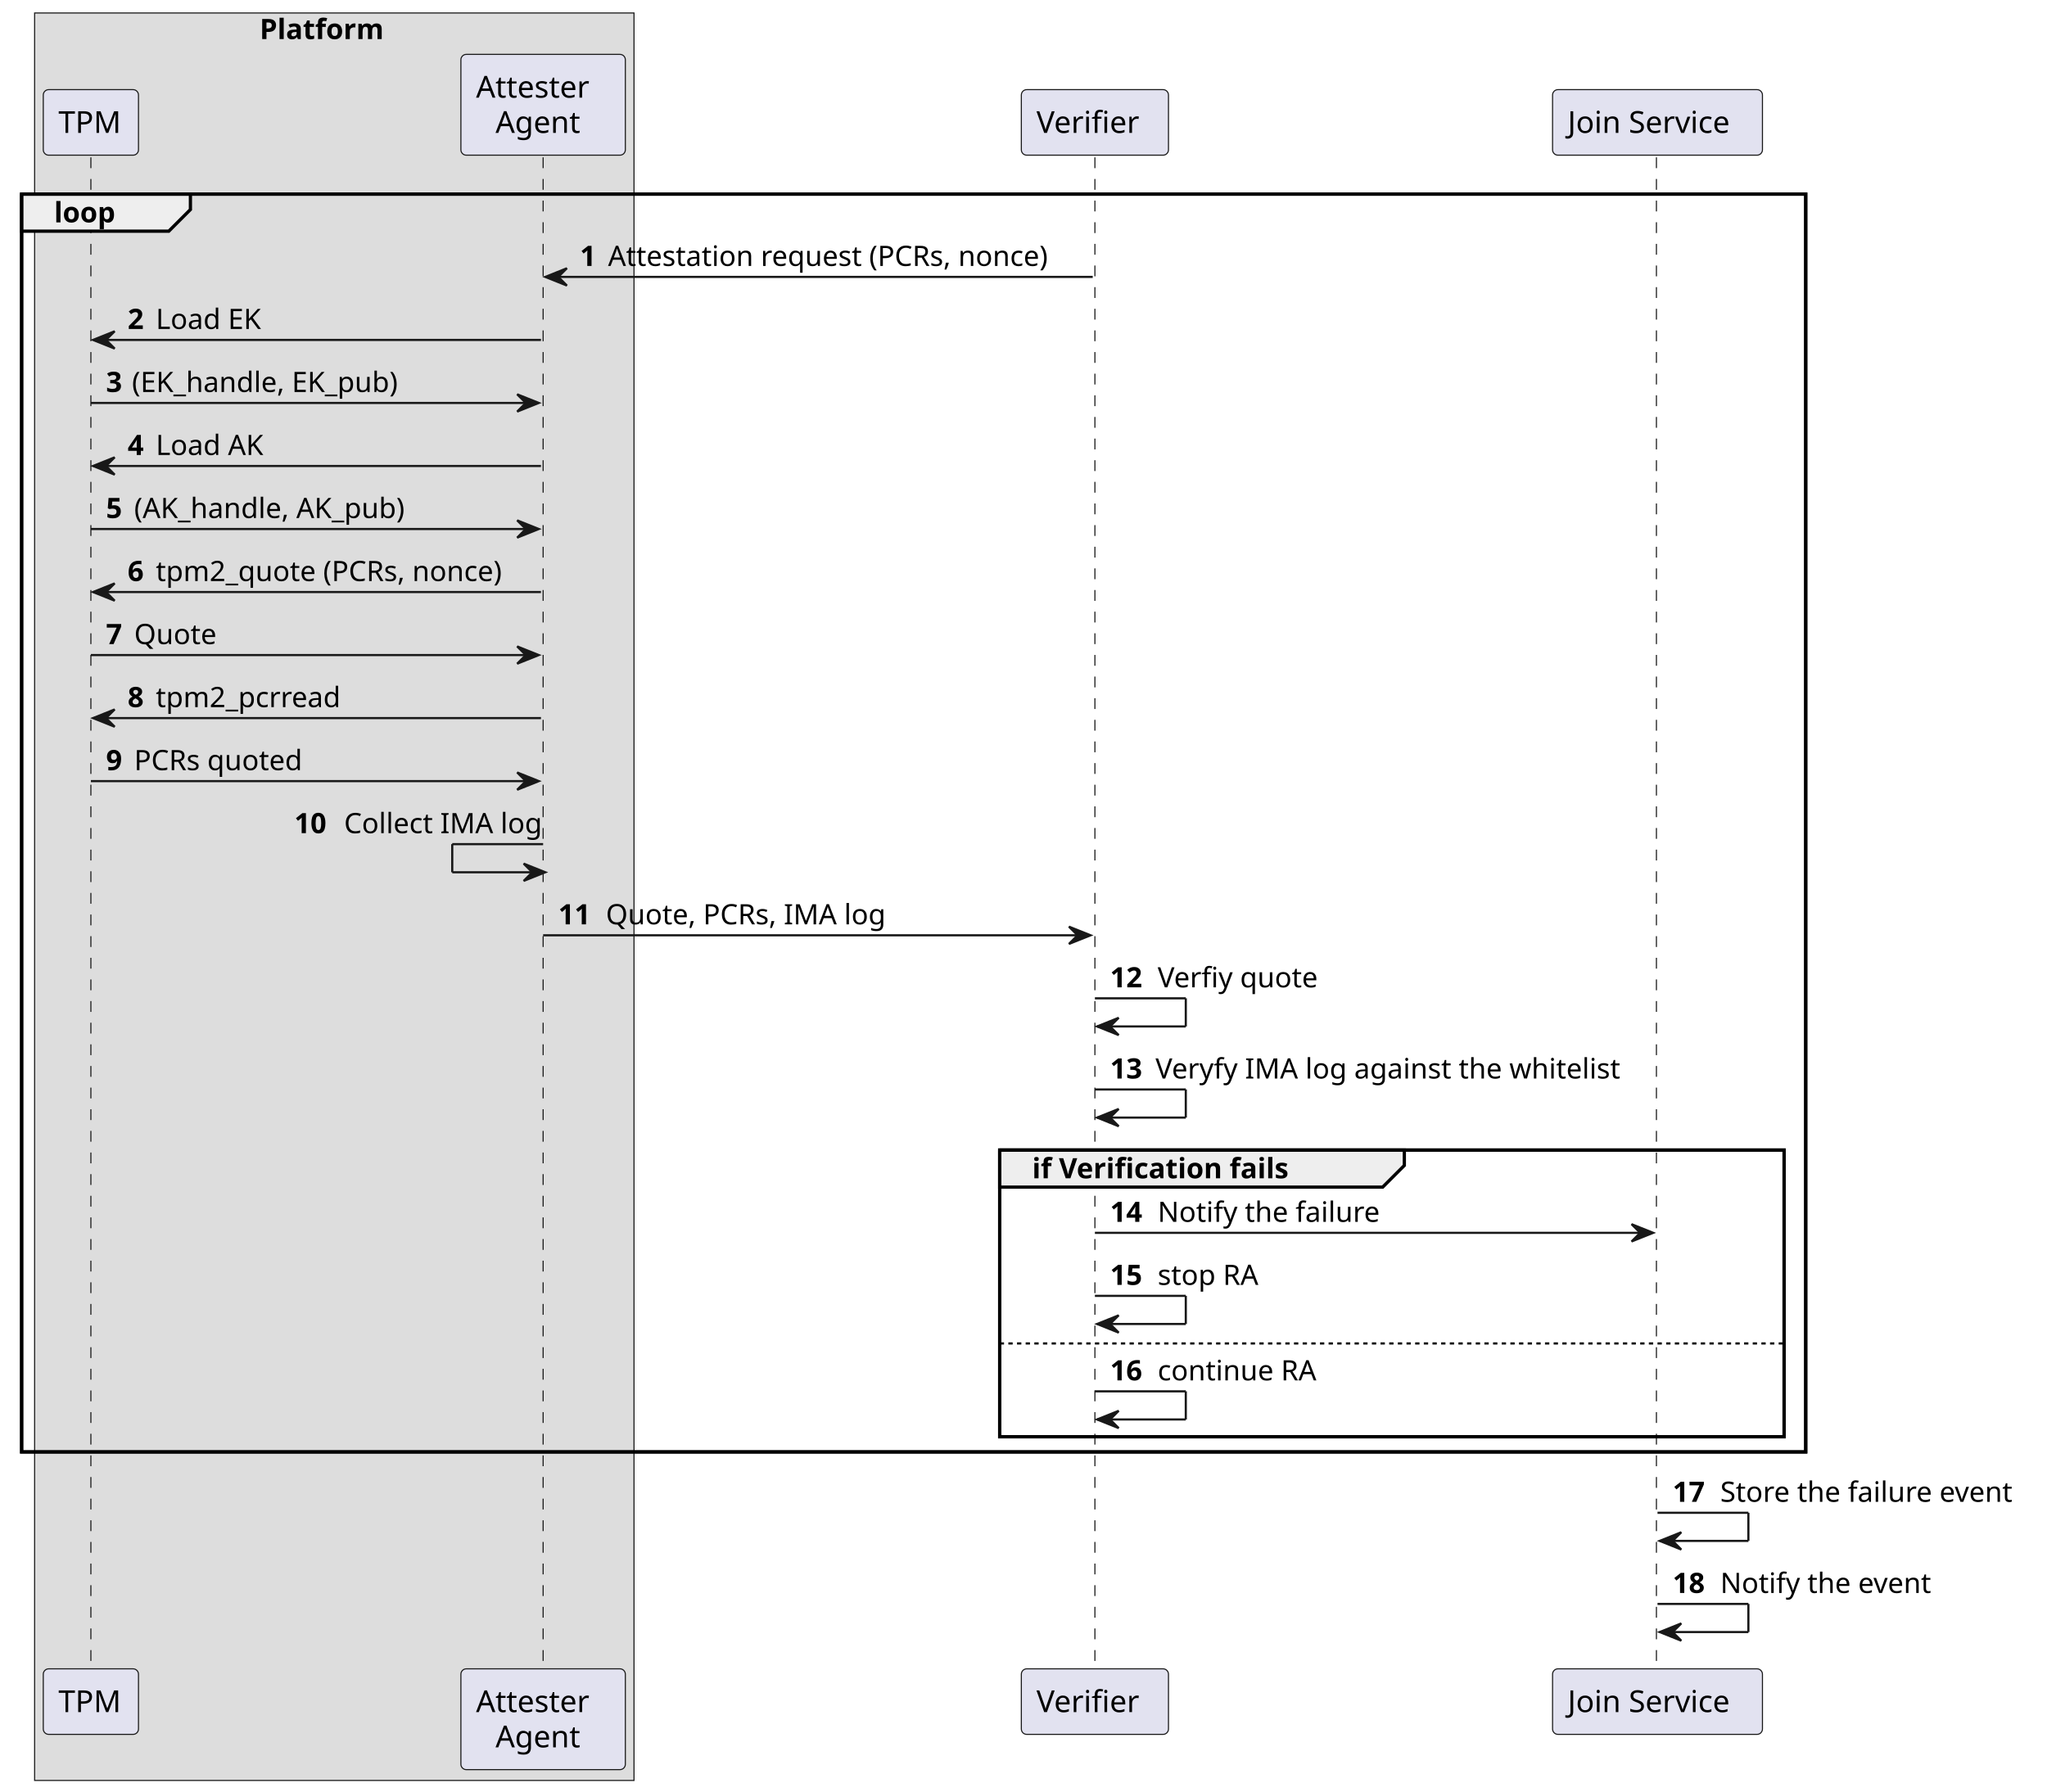
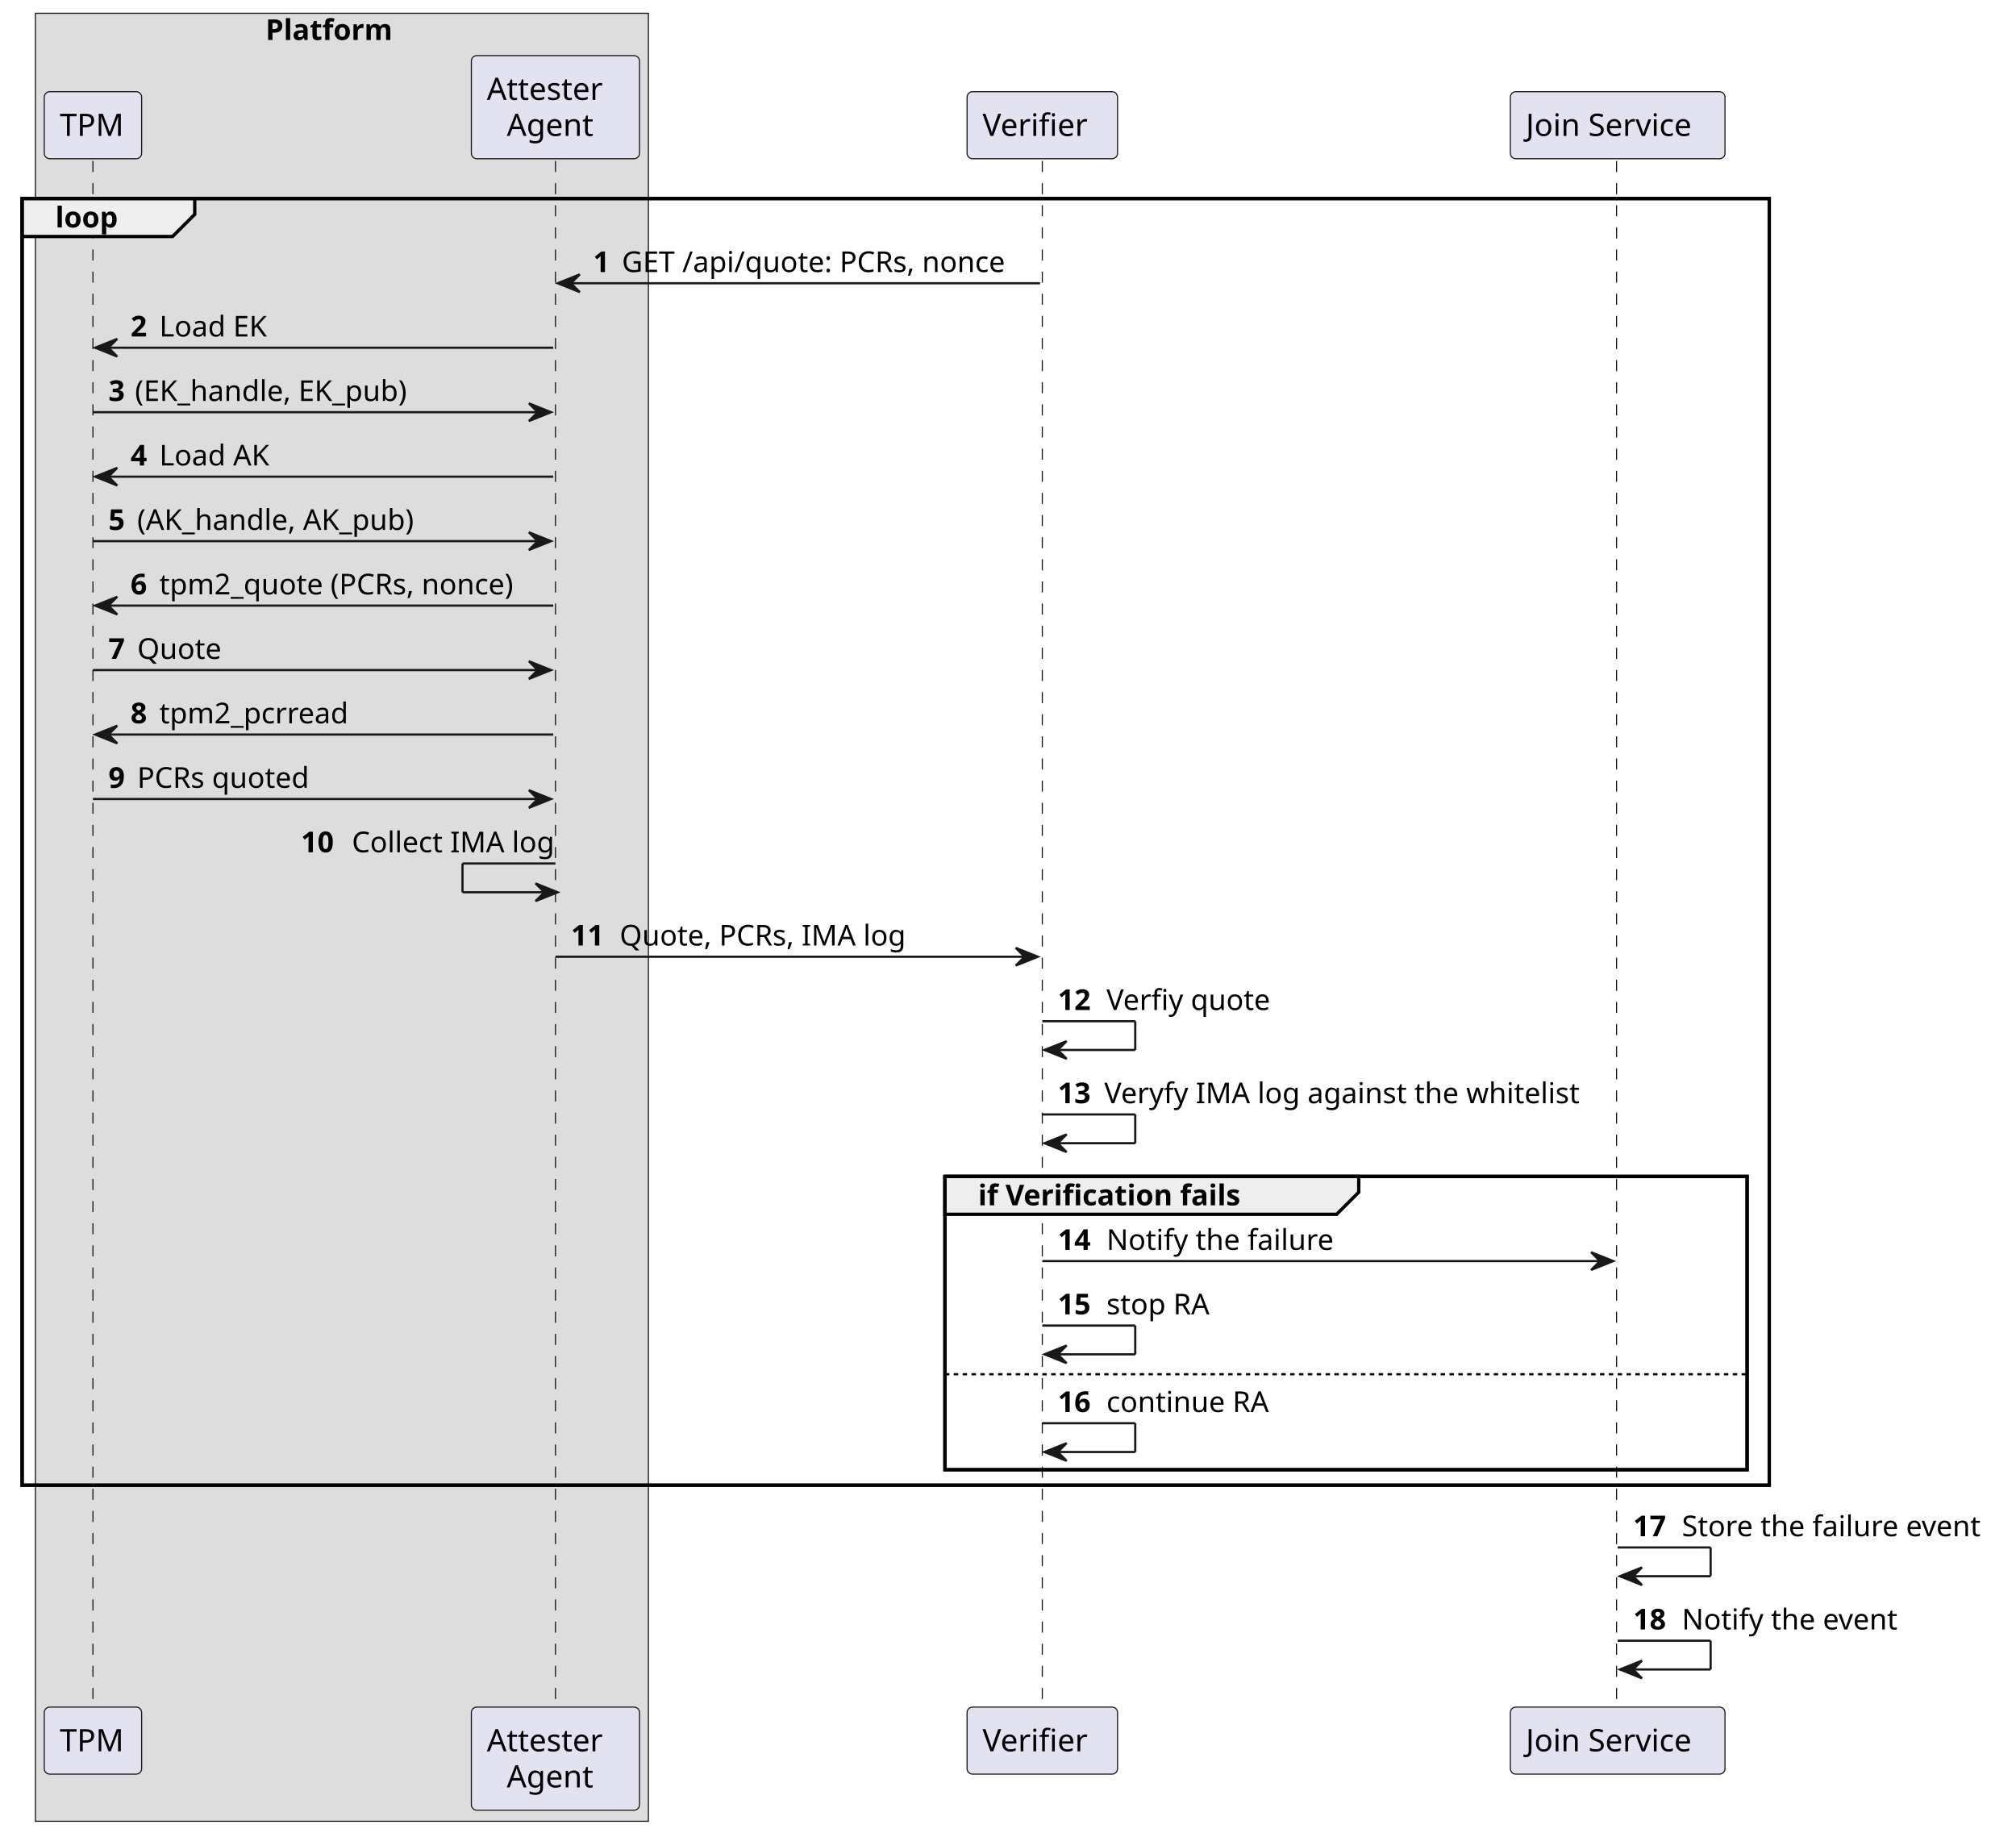
- <svg xmlns="http://www.w3.org/2000/svg" contentStyleType="text/css" height="828px" preserveAspectRatio="none" style="width:946px;height:828px;background:#FFFFFF;" version="1.1" viewBox="0 0 946 828" width="946px" zoomAndPan="magnify">
+ <svg xmlns="http://www.w3.org/2000/svg" contentStyleType="text/css" height="828px" preserveAspectRatio="none" style="width:911px;height:828px;background:#FFFFFF;" version="1.1" viewBox="0 0 911 828" width="911px" zoomAndPan="magnify">
  <defs />
  <g>
    <rect fill="#DDDDDD" height="816.977" style="stroke:#181818;stroke-width:0.5;" width="277" x="16" y="6" />
    <text fill="#000000" font-family="sans-serif" font-size="13" font-weight="bold" lengthAdjust="spacing" textLength="69" x="120" y="18.067">Platform</text>
-     <rect fill="none" height="581.391" style="stroke:#000000;stroke-width:1.5;" width="824.5" x="10" y="89.727" />
-     <rect fill="none" height="132.531" style="stroke:#000000;stroke-width:1.5;" width="362.5" x="462" y="531.586" />
+     <rect fill="none" height="581.391" style="stroke:#000000;stroke-width:1.5;" width="789.5" x="10" y="89.727" />
+     <rect fill="none" height="132.531" style="stroke:#000000;stroke-width:1.5;" width="362.5" x="427" y="531.586" />
    <line style="stroke:#181818;stroke-width:0.5;stroke-dasharray:5.0,5.0;" x1="42" x2="42" y1="72.727" y2="772.383" />
    <line style="stroke:#181818;stroke-width:0.5;stroke-dasharray:5.0,5.0;" x1="251" x2="251" y1="72.727" y2="772.383" />
-     <line style="stroke:#181818;stroke-width:0.5;stroke-dasharray:5.0,5.0;" x1="506" x2="506" y1="72.727" y2="772.383" />
-     <line style="stroke:#181818;stroke-width:0.5;stroke-dasharray:5.0,5.0;" x1="765.5" x2="765.5" y1="72.727" y2="772.383" />
+     <line style="stroke:#181818;stroke-width:0.5;stroke-dasharray:5.0,5.0;" x1="471" x2="471" y1="72.727" y2="772.383" />
+     <line style="stroke:#181818;stroke-width:0.5;stroke-dasharray:5.0,5.0;" x1="730.5" x2="730.5" y1="72.727" y2="772.383" />
    <rect fill="#E2E2F0" height="30.297" rx="2.5" ry="2.5" style="stroke:#181818;stroke-width:0.5;" width="44" x="20" y="41.43" />
    <text fill="#000000" font-family="sans-serif" font-size="14" lengthAdjust="spacing" textLength="30" x="27" y="61.425">TPM</text>
    <rect fill="#E2E2F0" height="30.297" rx="2.5" ry="2.5" style="stroke:#181818;stroke-width:0.5;" width="44" x="20" y="771.383" />
    <text fill="#000000" font-family="sans-serif" font-size="14" lengthAdjust="spacing" textLength="30" x="27" y="791.378">TPM</text>
    <rect fill="#E2E2F0" height="46.594" rx="2.5" ry="2.5" style="stroke:#181818;stroke-width:0.5;" width="76" x="213" y="25.133" />
    <text fill="#000000" font-family="sans-serif" font-size="14" lengthAdjust="spacing" textLength="62" x="220" y="45.128">Attester</text>
    <text fill="#000000" font-family="sans-serif" font-size="14" lengthAdjust="spacing" textLength="44" x="229" y="61.425">Agent</text>
    <rect fill="#E2E2F0" height="46.594" rx="2.5" ry="2.5" style="stroke:#181818;stroke-width:0.5;" width="76" x="213" y="771.383" />
    <text fill="#000000" font-family="sans-serif" font-size="14" lengthAdjust="spacing" textLength="62" x="220" y="791.378">Attester</text>
    <text fill="#000000" font-family="sans-serif" font-size="14" lengthAdjust="spacing" textLength="44" x="229" y="807.675">Agent</text>
-     <rect fill="#E2E2F0" height="30.297" rx="2.5" ry="2.5" style="stroke:#181818;stroke-width:0.5;" width="68" x="472" y="41.43" />
-     <text fill="#000000" font-family="sans-serif" font-size="14" lengthAdjust="spacing" textLength="54" x="479" y="61.425">Verifier</text>
-     <rect fill="#E2E2F0" height="30.297" rx="2.5" ry="2.5" style="stroke:#181818;stroke-width:0.5;" width="68" x="472" y="771.383" />
-     <text fill="#000000" font-family="sans-serif" font-size="14" lengthAdjust="spacing" textLength="54" x="479" y="791.378">Verifier</text>
-     <rect fill="#E2E2F0" height="30.297" rx="2.5" ry="2.5" style="stroke:#181818;stroke-width:0.5;" width="97" x="717.5" y="41.43" />
-     <text fill="#000000" font-family="sans-serif" font-size="14" lengthAdjust="spacing" textLength="83" x="724.5" y="61.425">Join Service</text>
-     <rect fill="#E2E2F0" height="30.297" rx="2.5" ry="2.5" style="stroke:#181818;stroke-width:0.5;" width="97" x="717.5" y="771.383" />
-     <text fill="#000000" font-family="sans-serif" font-size="14" lengthAdjust="spacing" textLength="83" x="724.5" y="791.378">Join Service</text>
+     <rect fill="#E2E2F0" height="30.297" rx="2.5" ry="2.5" style="stroke:#181818;stroke-width:0.5;" width="68" x="437" y="41.43" />
+     <text fill="#000000" font-family="sans-serif" font-size="14" lengthAdjust="spacing" textLength="54" x="444" y="61.425">Verifier</text>
+     <rect fill="#E2E2F0" height="30.297" rx="2.5" ry="2.5" style="stroke:#181818;stroke-width:0.5;" width="68" x="437" y="771.383" />
+     <text fill="#000000" font-family="sans-serif" font-size="14" lengthAdjust="spacing" textLength="54" x="444" y="791.378">Verifier</text>
+     <rect fill="#E2E2F0" height="30.297" rx="2.5" ry="2.5" style="stroke:#181818;stroke-width:0.5;" width="97" x="682.5" y="41.43" />
+     <text fill="#000000" font-family="sans-serif" font-size="14" lengthAdjust="spacing" textLength="83" x="689.5" y="61.425">Join Service</text>
+     <rect fill="#E2E2F0" height="30.297" rx="2.5" ry="2.5" style="stroke:#181818;stroke-width:0.5;" width="97" x="682.5" y="771.383" />
+     <text fill="#000000" font-family="sans-serif" font-size="14" lengthAdjust="spacing" textLength="83" x="689.5" y="791.378">Join Service</text>
    <path d="M10,89.727 L88,89.727 L88,96.859 L78,106.859 L10,106.859 L10,89.727 " fill="#EEEEEE" style="stroke:#000000;stroke-width:1.5;" />
-     <rect fill="none" height="581.391" style="stroke:#000000;stroke-width:1.5;" width="824.5" x="10" y="89.727" />
+     <rect fill="none" height="581.391" style="stroke:#000000;stroke-width:1.5;" width="789.5" x="10" y="89.727" />
    <text fill="#000000" font-family="sans-serif" font-size="13" font-weight="bold" lengthAdjust="spacing" textLength="33" x="25" y="102.793">loop</text>
    <polygon fill="#181818" points="262,123.992,252,127.992,262,131.992,258,127.992" style="stroke:#181818;stroke-width:1.0;" />
-     <line style="stroke:#181818;stroke-width:1.0;" x1="256" x2="505" y1="127.992" y2="127.992" />
+     <line style="stroke:#181818;stroke-width:1.0;" x1="256" x2="470" y1="127.992" y2="127.992" />
    <text fill="#000000" font-family="sans-serif" font-size="13" font-weight="bold" lengthAdjust="spacing" textLength="9" x="268" y="122.926">1</text>
-     <text fill="#000000" font-family="sans-serif" font-size="13" lengthAdjust="spacing" textLength="218" x="281" y="122.926">Attestation request (PCRs, nonce)</text>
+     <text fill="#000000" font-family="sans-serif" font-size="13" lengthAdjust="spacing" textLength="183" x="281" y="122.926">GET /api/quote: PCRs, nonce</text>
    <polygon fill="#181818" points="53,153.125,43,157.125,53,161.125,49,157.125" style="stroke:#181818;stroke-width:1.0;" />
    <line style="stroke:#181818;stroke-width:1.0;" x1="47" x2="250" y1="157.125" y2="157.125" />
    <text fill="#000000" font-family="sans-serif" font-size="13" font-weight="bold" lengthAdjust="spacing" textLength="9" x="59" y="152.059">2</text>
    <text fill="#000000" font-family="sans-serif" font-size="13" lengthAdjust="spacing" textLength="51" x="72" y="152.059">Load EK</text>
    <polygon fill="#181818" points="239,182.258,249,186.258,239,190.258,243,186.258" style="stroke:#181818;stroke-width:1.0;" />
    <line style="stroke:#181818;stroke-width:1.0;" x1="42" x2="245" y1="186.258" y2="186.258" />
    <text fill="#000000" font-family="sans-serif" font-size="13" font-weight="bold" lengthAdjust="spacing" textLength="8" x="49" y="181.192">3</text>
    <text fill="#000000" font-family="sans-serif" font-size="13" lengthAdjust="spacing" textLength="131" x="61" y="181.192">(EK_handle, EK_pub)</text>
    <polygon fill="#181818" points="53,211.391,43,215.391,53,219.391,49,215.391" style="stroke:#181818;stroke-width:1.0;" />
    <line style="stroke:#181818;stroke-width:1.0;" x1="47" x2="250" y1="215.391" y2="215.391" />
    <text fill="#000000" font-family="sans-serif" font-size="13" font-weight="bold" lengthAdjust="spacing" textLength="9" x="59" y="210.325">4</text>
    <text fill="#000000" font-family="sans-serif" font-size="13" lengthAdjust="spacing" textLength="52" x="72" y="210.325">Load AK</text>
    <polygon fill="#181818" points="239,240.523,249,244.523,239,248.523,243,244.523" style="stroke:#181818;stroke-width:1.0;" />
    <line style="stroke:#181818;stroke-width:1.0;" x1="42" x2="245" y1="244.523" y2="244.523" />
    <text fill="#000000" font-family="sans-serif" font-size="13" font-weight="bold" lengthAdjust="spacing" textLength="9" x="49" y="239.458">5</text>
    <text fill="#000000" font-family="sans-serif" font-size="13" lengthAdjust="spacing" textLength="133" x="62" y="239.458">(AK_handle, AK_pub)</text>
    <polygon fill="#181818" points="53,269.656,43,273.656,53,277.656,49,273.656" style="stroke:#181818;stroke-width:1.0;" />
    <line style="stroke:#181818;stroke-width:1.0;" x1="47" x2="250" y1="273.656" y2="273.656" />
    <text fill="#000000" font-family="sans-serif" font-size="13" font-weight="bold" lengthAdjust="spacing" textLength="9" x="59" y="268.59">6</text>
    <text fill="#000000" font-family="sans-serif" font-size="13" lengthAdjust="spacing" textLength="172" x="72" y="268.59">tpm2_quote (PCRs, nonce)</text>
    <polygon fill="#181818" points="239,298.789,249,302.789,239,306.789,243,302.789" style="stroke:#181818;stroke-width:1.0;" />
    <line style="stroke:#181818;stroke-width:1.0;" x1="42" x2="245" y1="302.789" y2="302.789" />
    <text fill="#000000" font-family="sans-serif" font-size="13" font-weight="bold" lengthAdjust="spacing" textLength="9" x="49" y="297.723">7</text>
    <text fill="#000000" font-family="sans-serif" font-size="13" lengthAdjust="spacing" textLength="39" x="62" y="297.723">Quote</text>
    <polygon fill="#181818" points="53,327.922,43,331.922,53,335.922,49,331.922" style="stroke:#181818;stroke-width:1.0;" />
    <line style="stroke:#181818;stroke-width:1.0;" x1="47" x2="250" y1="331.922" y2="331.922" />
    <text fill="#000000" font-family="sans-serif" font-size="13" font-weight="bold" lengthAdjust="spacing" textLength="9" x="59" y="326.856">8</text>
    <text fill="#000000" font-family="sans-serif" font-size="13" lengthAdjust="spacing" textLength="90" x="72" y="326.856">tpm2_pcrread</text>
    <polygon fill="#181818" points="239,357.055,249,361.055,239,365.055,243,361.055" style="stroke:#181818;stroke-width:1.0;" />
    <line style="stroke:#181818;stroke-width:1.0;" x1="42" x2="245" y1="361.055" y2="361.055" />
    <text fill="#000000" font-family="sans-serif" font-size="13" font-weight="bold" lengthAdjust="spacing" textLength="9" x="49" y="355.989">9</text>
    <text fill="#000000" font-family="sans-serif" font-size="13" lengthAdjust="spacing" textLength="82" x="62" y="355.989">PCRs quoted</text>
    <line style="stroke:#181818;stroke-width:1.0;" x1="209" x2="251" y1="390.188" y2="390.188" />
    <line style="stroke:#181818;stroke-width:1.0;" x1="209" x2="209" y1="390.188" y2="403.188" />
    <line style="stroke:#181818;stroke-width:1.0;" x1="209" x2="250" y1="403.188" y2="403.188" />
    <polygon fill="#181818" points="242,399.188,252,403.188,242,407.188,246,403.188" style="stroke:#181818;stroke-width:1.0;" />
    <text fill="#000000" font-family="sans-serif" font-size="13" font-weight="bold" lengthAdjust="spacing" textLength="19" x="136" y="385.122">10</text>
    <text fill="#000000" font-family="sans-serif" font-size="13" lengthAdjust="spacing" textLength="92" x="159" y="385.122">Collect IMA log</text>
-     <polygon fill="#181818" points="494,428.32,504,432.32,494,436.32,498,432.32" style="stroke:#181818;stroke-width:1.0;" />
-     <line style="stroke:#181818;stroke-width:1.0;" x1="251" x2="500" y1="432.32" y2="432.32" />
+     <polygon fill="#181818" points="459,428.32,469,432.32,459,436.32,463,432.32" style="stroke:#181818;stroke-width:1.0;" />
+     <line style="stroke:#181818;stroke-width:1.0;" x1="251" x2="465" y1="432.32" y2="432.32" />
    <text fill="#000000" font-family="sans-serif" font-size="13" font-weight="bold" lengthAdjust="spacing" textLength="18" x="258" y="427.254">11</text>
    <text fill="#000000" font-family="sans-serif" font-size="13" lengthAdjust="spacing" textLength="133" x="280" y="427.254">Quote, PCRs, IMA log</text>
-     <line style="stroke:#181818;stroke-width:1.0;" x1="506" x2="548" y1="461.453" y2="461.453" />
-     <line style="stroke:#181818;stroke-width:1.0;" x1="548" x2="548" y1="461.453" y2="474.453" />
-     <line style="stroke:#181818;stroke-width:1.0;" x1="507" x2="548" y1="474.453" y2="474.453" />
-     <polygon fill="#181818" points="517,470.453,507,474.453,517,478.453,513,474.453" style="stroke:#181818;stroke-width:1.0;" />
-     <text fill="#000000" font-family="sans-serif" font-size="13" font-weight="bold" lengthAdjust="spacing" textLength="18" x="513" y="456.387">12</text>
-     <text fill="#000000" font-family="sans-serif" font-size="13" lengthAdjust="spacing" textLength="79" x="535" y="456.387">Verfiy quote</text>
-     <line style="stroke:#181818;stroke-width:1.0;" x1="506" x2="548" y1="503.586" y2="503.586" />
-     <line style="stroke:#181818;stroke-width:1.0;" x1="548" x2="548" y1="503.586" y2="516.586" />
-     <line style="stroke:#181818;stroke-width:1.0;" x1="507" x2="548" y1="516.586" y2="516.586" />
-     <polygon fill="#181818" points="517,512.586,507,516.586,517,520.586,513,516.586" style="stroke:#181818;stroke-width:1.0;" />
-     <text fill="#000000" font-family="sans-serif" font-size="13" font-weight="bold" lengthAdjust="spacing" textLength="17" x="513" y="498.52">13</text>
-     <text fill="#000000" font-family="sans-serif" font-size="13" lengthAdjust="spacing" textLength="225" x="534" y="498.52">Veryfy IMA log against the whitelist</text>
-     <path d="M462,531.586 L649,531.586 L649,538.719 L639,548.719 L462,548.719 L462,531.586 " fill="#EEEEEE" style="stroke:#000000;stroke-width:1.5;" />
-     <rect fill="none" height="132.531" style="stroke:#000000;stroke-width:1.5;" width="362.5" x="462" y="531.586" />
-     <text fill="#000000" font-family="sans-serif" font-size="13" font-weight="bold" lengthAdjust="spacing" textLength="142" x="477" y="544.653">if Verification fails</text>
-     <polygon fill="#181818" points="754,565.852,764,569.852,754,573.852,758,569.852" style="stroke:#181818;stroke-width:1.0;" />
-     <line style="stroke:#181818;stroke-width:1.0;" x1="506" x2="760" y1="569.852" y2="569.852" />
-     <text fill="#000000" font-family="sans-serif" font-size="13" font-weight="bold" lengthAdjust="spacing" textLength="18" x="513" y="564.786">14</text>
-     <text fill="#000000" font-family="sans-serif" font-size="13" lengthAdjust="spacing" textLength="107" x="535" y="564.786">Notify the failure</text>
-     <line style="stroke:#181818;stroke-width:1.0;" x1="506" x2="548" y1="598.984" y2="598.984" />
-     <line style="stroke:#181818;stroke-width:1.0;" x1="548" x2="548" y1="598.984" y2="611.984" />
-     <line style="stroke:#181818;stroke-width:1.0;" x1="507" x2="548" y1="611.984" y2="611.984" />
-     <polygon fill="#181818" points="517,607.984,507,611.984,517,615.984,513,611.984" style="stroke:#181818;stroke-width:1.0;" />
-     <text fill="#000000" font-family="sans-serif" font-size="13" font-weight="bold" lengthAdjust="spacing" textLength="18" x="513" y="593.918">15</text>
-     <text fill="#000000" font-family="sans-serif" font-size="13" lengthAdjust="spacing" textLength="50" x="535" y="593.918">stop RA</text>
-     <line style="stroke:#000000;stroke-width:1.0;stroke-dasharray:2.0,2.0;" x1="462" x2="824.5" y1="620.984" y2="620.984" />
-     <line style="stroke:#181818;stroke-width:1.0;" x1="506" x2="548" y1="643.117" y2="643.117" />
-     <line style="stroke:#181818;stroke-width:1.0;" x1="548" x2="548" y1="643.117" y2="656.117" />
-     <line style="stroke:#181818;stroke-width:1.0;" x1="507" x2="548" y1="656.117" y2="656.117" />
-     <polygon fill="#181818" points="517,652.117,507,656.117,517,660.117,513,656.117" style="stroke:#181818;stroke-width:1.0;" />
-     <text fill="#000000" font-family="sans-serif" font-size="13" font-weight="bold" lengthAdjust="spacing" textLength="18" x="513" y="638.051">16</text>
-     <text fill="#000000" font-family="sans-serif" font-size="13" lengthAdjust="spacing" textLength="77" x="535" y="638.051">continue RA</text>
-     <line style="stroke:#181818;stroke-width:1.0;" x1="766" x2="808" y1="699.25" y2="699.25" />
-     <line style="stroke:#181818;stroke-width:1.0;" x1="808" x2="808" y1="699.25" y2="712.25" />
-     <line style="stroke:#181818;stroke-width:1.0;" x1="767" x2="808" y1="712.25" y2="712.25" />
-     <polygon fill="#181818" points="777,708.25,767,712.25,777,716.25,773,712.25" style="stroke:#181818;stroke-width:1.0;" />
-     <text fill="#000000" font-family="sans-serif" font-size="13" font-weight="bold" lengthAdjust="spacing" textLength="18" x="773" y="694.184">17</text>
-     <text fill="#000000" font-family="sans-serif" font-size="13" lengthAdjust="spacing" textLength="144" x="795" y="694.184">Store the failure event</text>
-     <line style="stroke:#181818;stroke-width:1.0;" x1="766" x2="808" y1="741.383" y2="741.383" />
-     <line style="stroke:#181818;stroke-width:1.0;" x1="808" x2="808" y1="741.383" y2="754.383" />
-     <line style="stroke:#181818;stroke-width:1.0;" x1="767" x2="808" y1="754.383" y2="754.383" />
-     <polygon fill="#181818" points="777,750.383,767,754.383,777,758.383,773,754.383" style="stroke:#181818;stroke-width:1.0;" />
-     <text fill="#000000" font-family="sans-serif" font-size="13" font-weight="bold" lengthAdjust="spacing" textLength="18" x="773" y="736.317">18</text>
-     <text fill="#000000" font-family="sans-serif" font-size="13" lengthAdjust="spacing" textLength="104" x="795" y="736.317">Notify the event</text>
+     <line style="stroke:#181818;stroke-width:1.0;" x1="471" x2="513" y1="461.453" y2="461.453" />
+     <line style="stroke:#181818;stroke-width:1.0;" x1="513" x2="513" y1="461.453" y2="474.453" />
+     <line style="stroke:#181818;stroke-width:1.0;" x1="472" x2="513" y1="474.453" y2="474.453" />
+     <polygon fill="#181818" points="482,470.453,472,474.453,482,478.453,478,474.453" style="stroke:#181818;stroke-width:1.0;" />
+     <text fill="#000000" font-family="sans-serif" font-size="13" font-weight="bold" lengthAdjust="spacing" textLength="18" x="478" y="456.387">12</text>
+     <text fill="#000000" font-family="sans-serif" font-size="13" lengthAdjust="spacing" textLength="79" x="500" y="456.387">Verfiy quote</text>
+     <line style="stroke:#181818;stroke-width:1.0;" x1="471" x2="513" y1="503.586" y2="503.586" />
+     <line style="stroke:#181818;stroke-width:1.0;" x1="513" x2="513" y1="503.586" y2="516.586" />
+     <line style="stroke:#181818;stroke-width:1.0;" x1="472" x2="513" y1="516.586" y2="516.586" />
+     <polygon fill="#181818" points="482,512.586,472,516.586,482,520.586,478,516.586" style="stroke:#181818;stroke-width:1.0;" />
+     <text fill="#000000" font-family="sans-serif" font-size="13" font-weight="bold" lengthAdjust="spacing" textLength="17" x="478" y="498.52">13</text>
+     <text fill="#000000" font-family="sans-serif" font-size="13" lengthAdjust="spacing" textLength="225" x="499" y="498.52">Veryfy IMA log against the whitelist</text>
+     <path d="M427,531.586 L614,531.586 L614,538.719 L604,548.719 L427,548.719 L427,531.586 " fill="#EEEEEE" style="stroke:#000000;stroke-width:1.5;" />
+     <rect fill="none" height="132.531" style="stroke:#000000;stroke-width:1.5;" width="362.5" x="427" y="531.586" />
+     <text fill="#000000" font-family="sans-serif" font-size="13" font-weight="bold" lengthAdjust="spacing" textLength="142" x="442" y="544.653">if Verification fails</text>
+     <polygon fill="#181818" points="719,565.852,729,569.852,719,573.852,723,569.852" style="stroke:#181818;stroke-width:1.0;" />
+     <line style="stroke:#181818;stroke-width:1.0;" x1="471" x2="725" y1="569.852" y2="569.852" />
+     <text fill="#000000" font-family="sans-serif" font-size="13" font-weight="bold" lengthAdjust="spacing" textLength="18" x="478" y="564.786">14</text>
+     <text fill="#000000" font-family="sans-serif" font-size="13" lengthAdjust="spacing" textLength="107" x="500" y="564.786">Notify the failure</text>
+     <line style="stroke:#181818;stroke-width:1.0;" x1="471" x2="513" y1="598.984" y2="598.984" />
+     <line style="stroke:#181818;stroke-width:1.0;" x1="513" x2="513" y1="598.984" y2="611.984" />
+     <line style="stroke:#181818;stroke-width:1.0;" x1="472" x2="513" y1="611.984" y2="611.984" />
+     <polygon fill="#181818" points="482,607.984,472,611.984,482,615.984,478,611.984" style="stroke:#181818;stroke-width:1.0;" />
+     <text fill="#000000" font-family="sans-serif" font-size="13" font-weight="bold" lengthAdjust="spacing" textLength="18" x="478" y="593.918">15</text>
+     <text fill="#000000" font-family="sans-serif" font-size="13" lengthAdjust="spacing" textLength="50" x="500" y="593.918">stop RA</text>
+     <line style="stroke:#000000;stroke-width:1.0;stroke-dasharray:2.0,2.0;" x1="427" x2="789.5" y1="620.984" y2="620.984" />
+     <line style="stroke:#181818;stroke-width:1.0;" x1="471" x2="513" y1="643.117" y2="643.117" />
+     <line style="stroke:#181818;stroke-width:1.0;" x1="513" x2="513" y1="643.117" y2="656.117" />
+     <line style="stroke:#181818;stroke-width:1.0;" x1="472" x2="513" y1="656.117" y2="656.117" />
+     <polygon fill="#181818" points="482,652.117,472,656.117,482,660.117,478,656.117" style="stroke:#181818;stroke-width:1.0;" />
+     <text fill="#000000" font-family="sans-serif" font-size="13" font-weight="bold" lengthAdjust="spacing" textLength="18" x="478" y="638.051">16</text>
+     <text fill="#000000" font-family="sans-serif" font-size="13" lengthAdjust="spacing" textLength="77" x="500" y="638.051">continue RA</text>
+     <line style="stroke:#181818;stroke-width:1.0;" x1="731" x2="773" y1="699.25" y2="699.25" />
+     <line style="stroke:#181818;stroke-width:1.0;" x1="773" x2="773" y1="699.25" y2="712.25" />
+     <line style="stroke:#181818;stroke-width:1.0;" x1="732" x2="773" y1="712.25" y2="712.25" />
+     <polygon fill="#181818" points="742,708.25,732,712.25,742,716.25,738,712.25" style="stroke:#181818;stroke-width:1.0;" />
+     <text fill="#000000" font-family="sans-serif" font-size="13" font-weight="bold" lengthAdjust="spacing" textLength="18" x="738" y="694.184">17</text>
+     <text fill="#000000" font-family="sans-serif" font-size="13" lengthAdjust="spacing" textLength="144" x="760" y="694.184">Store the failure event</text>
+     <line style="stroke:#181818;stroke-width:1.0;" x1="731" x2="773" y1="741.383" y2="741.383" />
+     <line style="stroke:#181818;stroke-width:1.0;" x1="773" x2="773" y1="741.383" y2="754.383" />
+     <line style="stroke:#181818;stroke-width:1.0;" x1="732" x2="773" y1="754.383" y2="754.383" />
+     <polygon fill="#181818" points="742,750.383,732,754.383,742,758.383,738,754.383" style="stroke:#181818;stroke-width:1.0;" />
+     <text fill="#000000" font-family="sans-serif" font-size="13" font-weight="bold" lengthAdjust="spacing" textLength="18" x="738" y="736.317">18</text>
+     <text fill="#000000" font-family="sans-serif" font-size="13" lengthAdjust="spacing" textLength="104" x="760" y="736.317">Notify the event</text>
  </g>
</svg>
